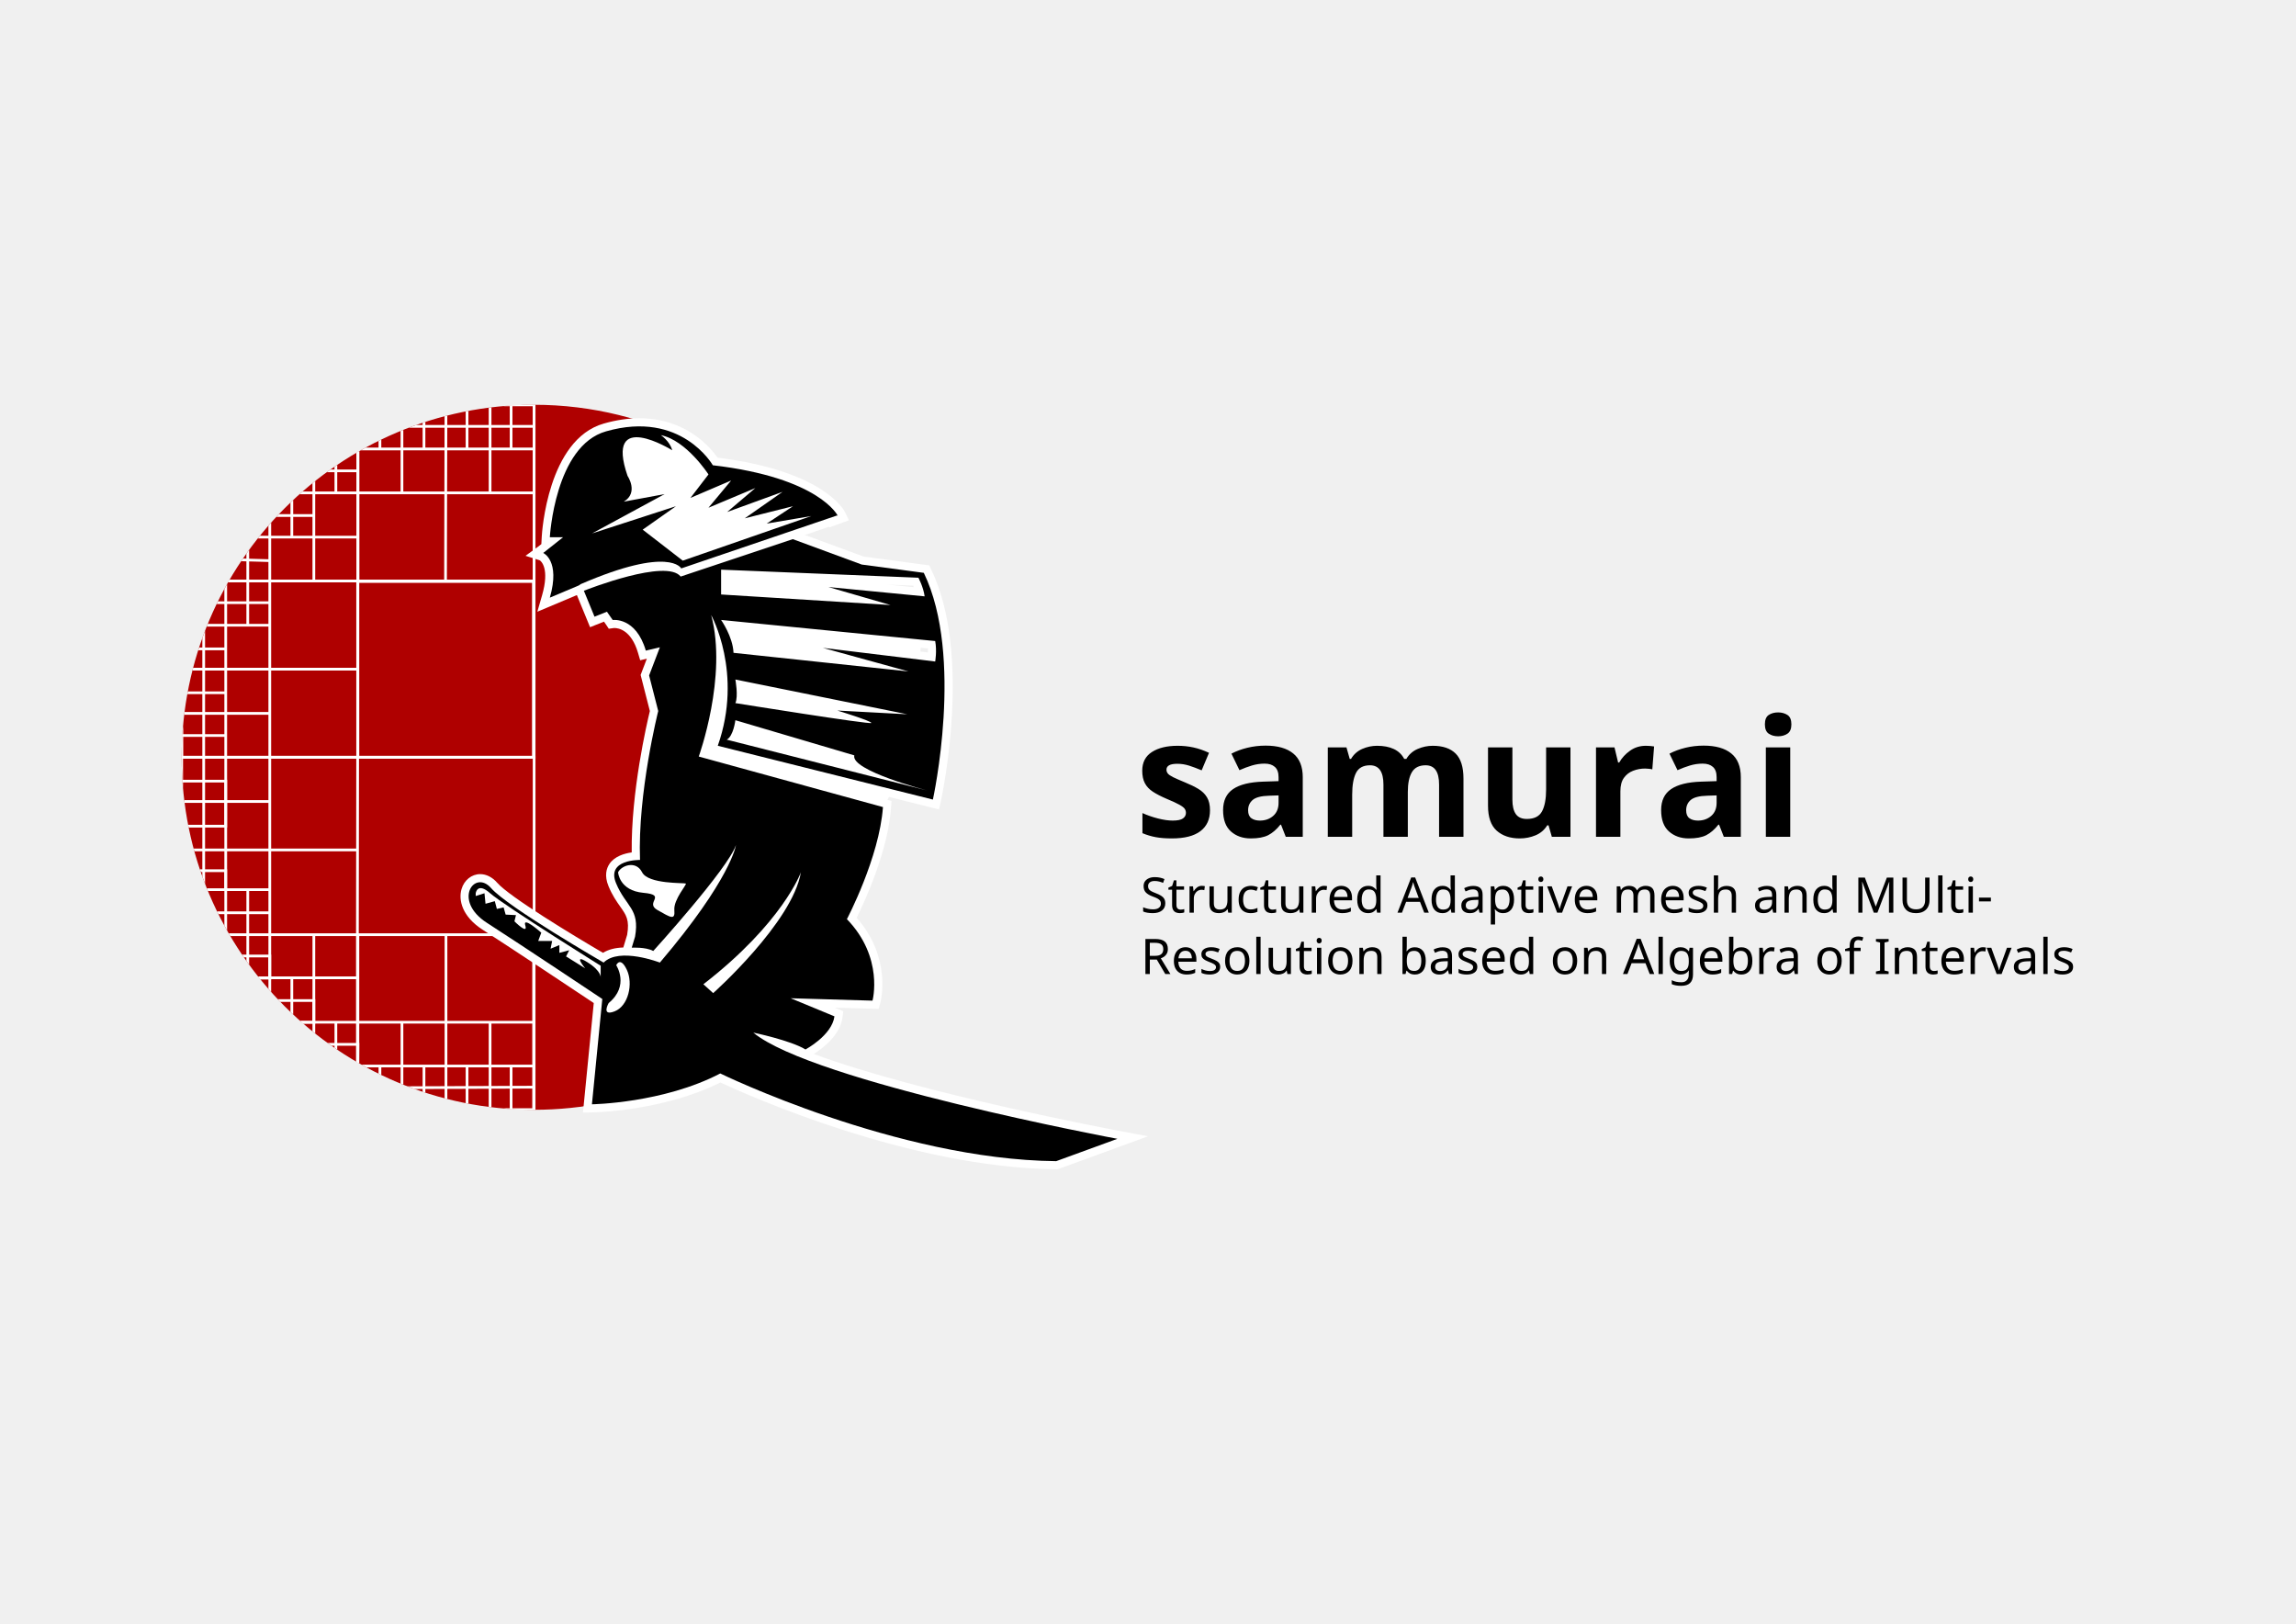
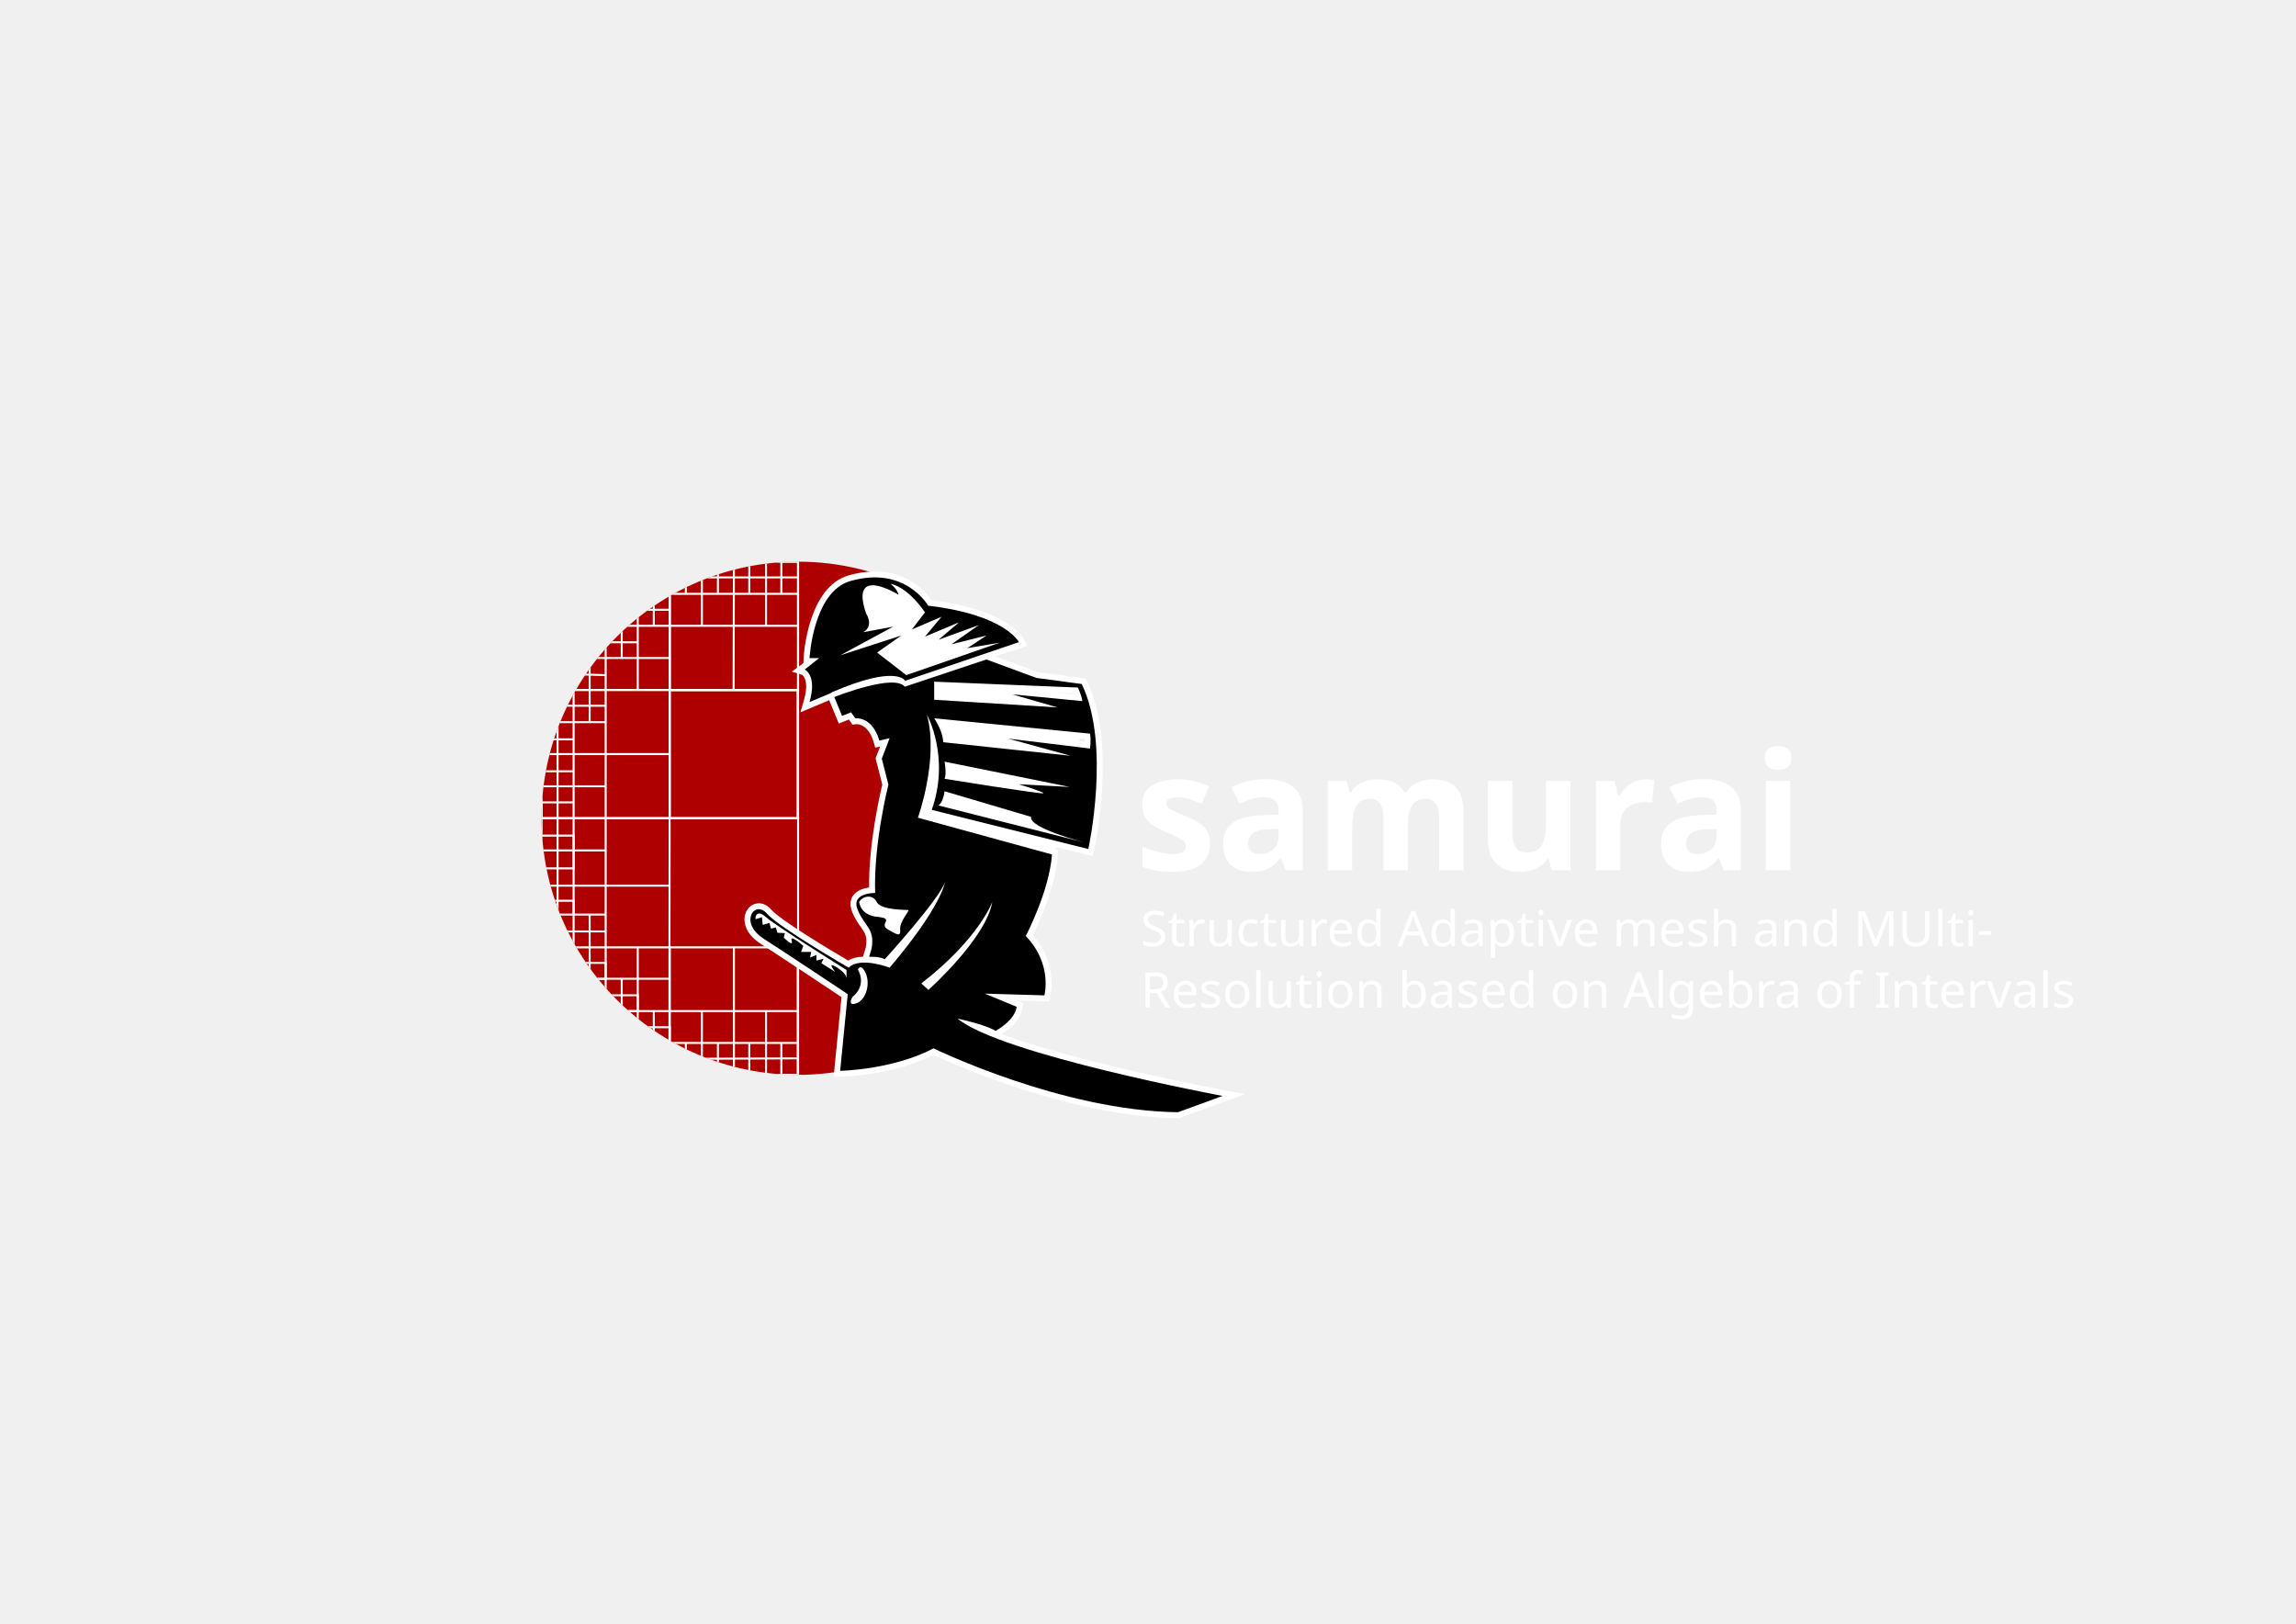
<svg xmlns="http://www.w3.org/2000/svg" width="297mm" height="210mm" viewBox="0 0 297 210" version="1.1" id="svg834">
  <defs id="defs831">
    <rect x="1015.082" y="487.881" width="2.707" height="54.611" id="rect909" />
    <rect x="603.636" y="259.341" width="401.973" height="99.525" id="rect853" />
    <rect x="568.446" y="455.917" width="457.464" height="76.542" id="rect863" />
    <rect x="561.26" y="344.676" width="460.59" height="212.677" id="rect589" />
    <rect x="545.387" y="399.107" width="238.256" height="108.31" id="rect583" />
    <clipPath clipPathUnits="userSpaceOnUse" id="clipPath350">
      <path d="M 139,446 H 398 V 705 H 139 Z" id="path348" />
    </clipPath>
    <clipPath clipPathUnits="userSpaceOnUse" id="clipPath360">
      <path d="M 0,0 H 596 V 842 H 0 Z" id="path358" />
    </clipPath>
    <clipPath clipPathUnits="userSpaceOnUse" id="clipPath370">
      <path d="M 139,446 H 398 V 705 H 139 Z" id="path368" />
    </clipPath>
    <clipPath clipPathUnits="userSpaceOnUse" id="clipPath376">
      <path d="m 139.461,575.641 c 0,71.371 57.859,129.23 129.23,129.23 71.375,0 129.235,-57.859 129.235,-129.23 0,-27.688 -8.711,-53.34 -23.535,-74.371 -32.934,-2.004 -68.661,-4.34 -70.563,-3.692 -0.07,0.082 -0.105,0.106 -0.09,0.051 0.004,-0.02 0.043,-0.035 0.09,-0.051 1.199,-1.383 14.09,-21.414 23.996,-36.879 -17.719,-9.133 -37.82,-14.293 -59.133,-14.293 -71.371,0 -129.23,57.86 -129.23,129.235" id="path374" />
    </clipPath>
    <clipPath clipPathUnits="userSpaceOnUse" id="clipPath386">
      <path d="M 0,0 H 596 V 842 H 0 Z" id="path384" />
    </clipPath>
    <clipPath clipPathUnits="userSpaceOnUse" id="clipPath398">
      <path d="M 0,0 H 596 V 842 H 0 Z" id="path396" />
    </clipPath>
    <clipPath clipPathUnits="userSpaceOnUse" id="clipPath632">
      <path d="M 0,0 H 596 V 842 H 0 Z" id="path630" />
    </clipPath>
    <clipPath clipPathUnits="userSpaceOnUse" id="clipPath350-3">
      <path d="M 139,446 H 398 V 705 H 139 Z" id="path348-8" />
    </clipPath>
    <clipPath clipPathUnits="userSpaceOnUse" id="clipPath360-0">
      <path d="M 0,0 H 596 V 842 H 0 Z" id="path358-2" />
    </clipPath>
    <clipPath clipPathUnits="userSpaceOnUse" id="clipPath370-4">
      <path d="M 139,446 H 398 V 705 H 139 Z" id="path368-8" />
    </clipPath>
    <clipPath clipPathUnits="userSpaceOnUse" id="clipPath376-3">
      <path d="m 139.461,575.641 c 0,71.371 57.859,129.23 129.23,129.23 71.375,0 129.235,-57.859 129.235,-129.23 0,-27.688 -8.711,-53.34 -23.535,-74.371 -32.934,-2.004 -68.661,-4.34 -70.563,-3.692 -0.07,0.082 -0.105,0.106 -0.09,0.051 0.004,-0.02 0.043,-0.035 0.09,-0.051 1.199,-1.383 14.09,-21.414 23.996,-36.879 -17.719,-9.133 -37.82,-14.293 -59.133,-14.293 -71.371,0 -129.23,57.86 -129.23,129.235" id="path374-9" />
    </clipPath>
    <clipPath clipPathUnits="userSpaceOnUse" id="clipPath386-0">
      <path d="M 0,0 H 596 V 842 H 0 Z" id="path384-5" />
    </clipPath>
    <clipPath clipPathUnits="userSpaceOnUse" id="clipPath398-2">
      <path d="M 0,0 H 596 V 842 H 0 Z" id="path396-2" />
    </clipPath>
    <clipPath clipPathUnits="userSpaceOnUse" id="clipPath632-7">
      <path d="M 0,0 H 596 V 842 H 0 Z" id="path630-3" />
    </clipPath>
    <rect x="561.26" y="344.676" width="460.59" height="212.677" id="rect813" />
    <rect x="568.446" y="455.917" width="499.421" height="96.507" id="rect1541" />
    <rect x="568.446" y="455.917" width="499.421" height="96.507" id="rect1935" />
    <rect x="561.26" y="344.676" width="460.59" height="212.677" id="rect1941" />
  </defs>
  <g id="layer1">
-     <g id="g791" transform="translate(4.199632,-19.02272)">
+     <g id="g791" transform="matrix(0.7278431,0,0,0.7278431,56.00543,20.69437)">
      <path d="m 77.286,89.427 c -0.025,0.029 -0.037,0.036 -0.032,0.018 0.001,-0.007 0.015,-0.012 0.032,-0.018 0.423,-0.488 4.971,-7.554 8.465,-13.009 -6.251,-3.223 -13.342,-5.044 -20.861,-5.044 -25.178,0 -45.589,20.412 -45.589,45.591 0,25.178 20.411,45.591 45.589,45.591 25.18,0 45.591,-20.413 45.591,-45.591 0,-9.768 -3.073,-18.817 -8.303,-26.236 C 90.561,90.023 77.957,89.199 77.286,89.427" style="display:inline;fill:#af0000;fill-opacity:1;fill-rule:nonzero;stroke:none;stroke-width:0.353" id="path342" />
      <g id="g344" style="display:inline" transform="matrix(0.3527778,0,0,0.3527778,-29.89741,-86.10718)">
        <g id="g346" clip-path="url(#clipPath350-3)">
          <g id="g352">
            <g id="g354">
              <g id="g356" clip-path="url(#clipPath360-0)">
                <g id="g362" />
                <g id="g364">
                  <g id="g366" clip-path="url(#clipPath370-4)">
                    <g id="g372" clip-path="url(#clipPath376-3)">
                      <g id="g378">
                        <g id="g380">
                          <g id="g382" clip-path="url(#clipPath386-0)">
                            <g id="g388">
                              <g id="g390">
                                <g id="g392">
                                  <g id="g394" clip-path="url(#clipPath398-2)">
                                    <g id="g400">
                                      <g id="g402" transform="scale(1,-1)">
                                        <path d="m 139.461,-446.406 h 129.23 V -575.64 h -129.23 z" style="fill:none;stroke:#ffffff;stroke-width:1;stroke-linecap:butt;stroke-linejoin:miter;stroke-miterlimit:10;stroke-dasharray:none;stroke-opacity:1" id="path404" />
                                      </g>
                                      <g id="g406" transform="scale(1,-1)">
                                        <path d="m 139.461,-575.641 h 129.23 v -129.234 h -129.23 z" style="fill:none;stroke:#ffffff;stroke-width:1;stroke-linecap:butt;stroke-linejoin:miter;stroke-miterlimit:10;stroke-dasharray:none;stroke-opacity:1" id="path408" />
                                      </g>
                                      <g id="g410" transform="scale(1,-1)">
                                        <path d="m 139.461,-446.406 h 64.613 v -64.613 h -64.613 z" style="fill:none;stroke:#ffffff;stroke-width:1;stroke-linecap:butt;stroke-linejoin:miter;stroke-miterlimit:10;stroke-dasharray:none;stroke-opacity:1" id="path412" />
                                      </g>
                                      <g id="g414" transform="scale(1,-1)">
                                        <path d="m 204.074,-446.406 h 64.594 v -64.59 h -64.594 z" style="fill:none;stroke:#ffffff;stroke-width:1;stroke-linecap:butt;stroke-linejoin:miter;stroke-miterlimit:10;stroke-dasharray:none;stroke-opacity:1" id="path416" />
                                      </g>
                                      <g id="g418" transform="scale(1,-1)">
                                        <path d="m 139.461,-511.02 h 64.613 v -64.617 h -64.613 z" style="fill:none;stroke:#ffffff;stroke-width:1;stroke-linecap:butt;stroke-linejoin:miter;stroke-miterlimit:10;stroke-dasharray:none;stroke-opacity:1" id="path420" />
                                      </g>
                                      <g id="g422" transform="scale(1,-1)">
                                        <path d="m 203.984,-511.191 h 64.445 v -64.445 h -64.445 z" style="fill:none;stroke:#ffffff;stroke-width:1;stroke-linecap:butt;stroke-linejoin:miter;stroke-miterlimit:10;stroke-dasharray:none;stroke-opacity:1" id="path424" />
                                      </g>
                                      <g id="g426" transform="scale(1,-1)">
                                        <path d="m 139.461,-640.676 h 64.613 v -64.199 h -64.613 z" style="fill:none;stroke:#ffffff;stroke-width:1;stroke-linecap:butt;stroke-linejoin:miter;stroke-miterlimit:10;stroke-dasharray:none;stroke-opacity:1" id="path428" />
                                      </g>
                                      <g id="g430" transform="scale(1,-1)">
                                        <path d="m 203.898,-640.676 h 64.617 v -64.199 h -64.617 z" style="fill:none;stroke:#ffffff;stroke-width:1;stroke-linecap:butt;stroke-linejoin:miter;stroke-miterlimit:10;stroke-dasharray:none;stroke-opacity:1" id="path432" />
                                      </g>
                                      <g id="g434" transform="scale(1,-1)">
                                        <path d="m 203.984,-575.637 -0.086,-65.039" style="fill:none;stroke:#ffffff;stroke-width:1;stroke-linecap:butt;stroke-linejoin:miter;stroke-miterlimit:10;stroke-dasharray:none;stroke-opacity:1" id="path436" />
                                      </g>
                                      <g id="g438" transform="scale(1,-1)">
                                        <path d="m 171.766,-704.875 v 258.469" style="fill:none;stroke:#ffffff;stroke-width:1;stroke-linecap:butt;stroke-linejoin:miter;stroke-miterlimit:10;stroke-dasharray:none;stroke-opacity:1" id="path440" />
                                      </g>
                                      <g id="g442" transform="scale(1,-1)">
                                        <path d="m 236.371,-446.406 -0.164,-64.785" style="fill:none;stroke:#ffffff;stroke-width:1;stroke-linecap:butt;stroke-linejoin:miter;stroke-miterlimit:10;stroke-dasharray:none;stroke-opacity:1" id="path444" />
                                      </g>
                                      <g id="g446" transform="scale(1,-1)">
                                        <path d="m 236.371,-704.875 v 64.199" style="fill:none;stroke:#ffffff;stroke-width:1;stroke-linecap:butt;stroke-linejoin:miter;stroke-miterlimit:10;stroke-dasharray:none;stroke-opacity:1" id="path448" />
                                      </g>
                                      <g id="g450" transform="scale(1,-1)">
                                        <path d="M 268.43,-478.703 H 139.457" style="fill:none;stroke:#ffffff;stroke-width:1;stroke-linecap:butt;stroke-linejoin:miter;stroke-miterlimit:10;stroke-dasharray:none;stroke-opacity:1" id="path452" />
                                      </g>
                                      <g id="g454" transform="scale(1,-1)">
                                        <path d="m 139.461,-543.328 h 64.613" style="fill:none;stroke:#ffffff;stroke-width:1;stroke-linecap:butt;stroke-linejoin:miter;stroke-miterlimit:10;stroke-dasharray:none;stroke-opacity:1" id="path456" />
                                      </g>
                                      <g id="g458" transform="scale(1,-1)">
                                        <path d="m 139.457,-609.602 h 64.617" style="fill:none;stroke:#ffffff;stroke-width:1;stroke-linecap:butt;stroke-linejoin:miter;stroke-miterlimit:10;stroke-dasharray:none;stroke-opacity:1" id="path460" />
                                      </g>
                                      <g id="g462" transform="scale(1,-1)">
                                        <path d="M 139.461,-672.773 H 268.43" style="fill:none;stroke:#ffffff;stroke-width:1;stroke-linecap:butt;stroke-linejoin:miter;stroke-miterlimit:10;stroke-dasharray:none;stroke-opacity:1" id="path464" />
                                      </g>
                                      <g id="g466" transform="scale(1,-1)">
                                        <path d="M 155.613,-446.406 V -704.875" style="fill:none;stroke:#ffffff;stroke-width:1;stroke-linecap:butt;stroke-linejoin:miter;stroke-miterlimit:10;stroke-dasharray:none;stroke-opacity:1" id="path468" />
                                      </g>
                                      <g id="g470" transform="scale(1,-1)">
                                        <path d="m 187.922,-446.406 v -64.59" style="fill:none;stroke:#ffffff;stroke-width:1;stroke-linecap:butt;stroke-linejoin:miter;stroke-miterlimit:10;stroke-dasharray:none;stroke-opacity:1" id="path472" />
                                      </g>
                                      <g id="g474" transform="scale(1,-1)">
                                        <path d="m 187.922,-640.52 v -64.589" style="fill:none;stroke:#ffffff;stroke-width:1;stroke-linecap:butt;stroke-linejoin:miter;stroke-miterlimit:10;stroke-dasharray:none;stroke-opacity:1" id="path476" />
                                      </g>
                                      <g id="g478" transform="scale(1,-1)">
                                        <path d="m 220.23,-446.406 v -32.391" style="fill:none;stroke:#ffffff;stroke-width:1;stroke-linecap:butt;stroke-linejoin:miter;stroke-miterlimit:10;stroke-dasharray:none;stroke-opacity:1" id="path480" />
                                      </g>
                                      <g id="g482" transform="scale(1,-1)">
                                        <path d="m 220.23,-672.566 v -32.309" style="fill:none;stroke:#ffffff;stroke-width:1;stroke-linecap:butt;stroke-linejoin:miter;stroke-miterlimit:10;stroke-dasharray:none;stroke-opacity:1" id="path484" />
                                      </g>
                                      <g id="g486" transform="scale(1,-1)">
                                        <path d="m 252.543,-446.406 v -32.297" style="fill:none;stroke:#ffffff;stroke-width:1;stroke-linecap:butt;stroke-linejoin:miter;stroke-miterlimit:10;stroke-dasharray:none;stroke-opacity:1" id="path488" />
                                      </g>
                                      <g id="g490" transform="scale(1,-1)">
                                        <path d="m 252.543,-672.773 v -32.102" style="fill:none;stroke:#ffffff;stroke-width:1;stroke-linecap:butt;stroke-linejoin:miter;stroke-miterlimit:10;stroke-dasharray:none;stroke-opacity:1" id="path492" />
                                      </g>
                                      <g id="g494" transform="scale(1,-1)">
                                        <path d="M 139.457,-462.602 H 268.691" style="fill:none;stroke:#ffffff;stroke-width:1;stroke-linecap:butt;stroke-linejoin:miter;stroke-miterlimit:10;stroke-dasharray:none;stroke-opacity:1" id="path496" />
                                      </g>
                                      <g id="g498" transform="scale(1,-1)">
                                        <path d="m 139.457,-494.914 h 64.617" style="fill:none;stroke:#ffffff;stroke-width:1;stroke-linecap:butt;stroke-linejoin:miter;stroke-miterlimit:10;stroke-dasharray:none;stroke-opacity:1" id="path500" />
                                      </g>
                                      <g id="g502" transform="scale(1,-1)">
                                        <path d="m 139.457,-527.227 h 32.309" style="fill:none;stroke:#ffffff;stroke-width:1;stroke-linecap:butt;stroke-linejoin:miter;stroke-miterlimit:10;stroke-dasharray:none;stroke-opacity:1" id="path504" />
                                      </g>
                                      <g id="g506" transform="scale(1,-1)">
                                        <path d="m 139.461,-559.539 h 32.305" style="fill:none;stroke:#ffffff;stroke-width:1;stroke-linecap:butt;stroke-linejoin:miter;stroke-miterlimit:10;stroke-dasharray:none;stroke-opacity:1" id="path508" />
                                      </g>
                                      <g id="g510" transform="scale(1,-1)">
                                        <path d="m 139.457,-591.852 h 32.309" style="fill:none;stroke:#ffffff;stroke-width:1;stroke-linecap:butt;stroke-linejoin:miter;stroke-miterlimit:10;stroke-dasharray:none;stroke-opacity:1" id="path512" />
                                      </g>
                                      <g id="g514" transform="scale(1,-1)">
                                        <path d="m 139.457,-656.477 h 64.441" style="fill:none;stroke:#ffffff;stroke-width:1;stroke-linecap:butt;stroke-linejoin:miter;stroke-miterlimit:10;stroke-dasharray:none;stroke-opacity:1" id="path516" />
                                      </g>
                                      <g id="g518" transform="scale(1,-1)">
                                        <path d="m 171.77,-688.824 h 96.921" style="fill:none;stroke:#ffffff;stroke-width:1;stroke-linecap:butt;stroke-linejoin:miter;stroke-miterlimit:10;stroke-dasharray:none;stroke-opacity:1" id="path520" />
                                      </g>
                                      <g id="g522" transform="scale(1,-1)">
                                        <path d="m 147.535,-640.676 v 129.485" style="fill:none;stroke:#ffffff;stroke-width:1;stroke-linecap:butt;stroke-linejoin:miter;stroke-miterlimit:10;stroke-dasharray:none;stroke-opacity:1" id="path524" />
                                      </g>
                                      <g id="g526" transform="scale(1,-1)">
                                        <path d="m 196,-462.555 v -16.144" style="fill:none;stroke:#ffffff;stroke-width:1;stroke-linecap:butt;stroke-linejoin:miter;stroke-miterlimit:10;stroke-dasharray:none;stroke-opacity:1" id="path528" />
                                      </g>
                                      <g id="g530" transform="scale(1,-1)">
                                        <path d="m 163.691,-478.703 v -48.524" style="fill:none;stroke:#ffffff;stroke-width:1;stroke-linecap:butt;stroke-linejoin:miter;stroke-miterlimit:10;stroke-dasharray:none;stroke-opacity:1" id="path532" />
                                      </g>
                                      <g id="g534" transform="scale(1,-1)">
                                        <path d="m 179.848,-494.914 v 32.312" style="fill:none;stroke:#ffffff;stroke-width:1;stroke-linecap:butt;stroke-linejoin:miter;stroke-miterlimit:10;stroke-dasharray:none;stroke-opacity:1" id="path536" />
                                      </g>
                                      <g id="g538" transform="scale(1,-1)">
                                        <path d="m 212.156,-462.555 v 16.149" style="fill:none;stroke:#ffffff;stroke-width:1;stroke-linecap:butt;stroke-linejoin:miter;stroke-miterlimit:10;stroke-dasharray:none;stroke-opacity:1" id="path540" />
                                      </g>
                                      <g id="g542" transform="scale(1,-1)">
                                        <path d="m 228.309,-462.602 v 16.196" style="fill:none;stroke:#ffffff;stroke-width:1;stroke-linecap:butt;stroke-linejoin:miter;stroke-miterlimit:10;stroke-dasharray:none;stroke-opacity:1" id="path544" />
                                      </g>
                                      <g id="g546" transform="scale(1,-1)">
                                        <path d="m 244.098,-462.602 v 16.196" style="fill:none;stroke:#ffffff;stroke-width:1;stroke-linecap:butt;stroke-linejoin:miter;stroke-miterlimit:10;stroke-dasharray:none;stroke-opacity:1" id="path548" />
                                      </g>
                                      <g id="g550" transform="scale(1,-1)">
                                        <path d="m 260.254,-462.602 v 15.922" style="fill:none;stroke:#ffffff;stroke-width:1;stroke-linecap:butt;stroke-linejoin:miter;stroke-miterlimit:10;stroke-dasharray:none;stroke-opacity:1" id="path552" />
                                      </g>
                                      <g id="g554" transform="scale(1,-1)">
                                        <path d="m 163.691,-624.164 v -48.652" style="fill:none;stroke:#ffffff;stroke-width:1;stroke-linecap:butt;stroke-linejoin:miter;stroke-miterlimit:10;stroke-dasharray:none;stroke-opacity:1" id="path556" />
                                      </g>
                                      <g id="g558" transform="scale(1,-1)">
                                        <path d="m 179.848,-656.605 v -32.219" style="fill:none;stroke:#ffffff;stroke-width:1;stroke-linecap:butt;stroke-linejoin:miter;stroke-miterlimit:10;stroke-dasharray:none;stroke-opacity:1" id="path560" />
                                      </g>
                                      <g id="g562" transform="scale(1,-1)">
                                        <path d="m 196,-672.816 v -16.145" style="fill:none;stroke:#ffffff;stroke-width:1;stroke-linecap:butt;stroke-linejoin:miter;stroke-miterlimit:10;stroke-dasharray:none;stroke-opacity:1" id="path564" />
                                      </g>
                                      <g id="g566" transform="scale(1,-1)">
                                        <path d="m 212.156,-688.961 v -16.148" style="fill:none;stroke:#ffffff;stroke-width:1;stroke-linecap:butt;stroke-linejoin:miter;stroke-miterlimit:10;stroke-dasharray:none;stroke-opacity:1" id="path568" />
                                      </g>
                                      <g id="g570" transform="scale(1,-1)">
                                        <path d="m 228.309,-688.824 v -16.051" style="fill:none;stroke:#ffffff;stroke-width:1;stroke-linecap:butt;stroke-linejoin:miter;stroke-miterlimit:10;stroke-dasharray:none;stroke-opacity:1" id="path572" />
                                      </g>
                                      <g id="g574" transform="scale(1,-1)">
                                        <path d="m 244.098,-688.961 v -16.148" style="fill:none;stroke:#ffffff;stroke-width:1;stroke-linecap:butt;stroke-linejoin:miter;stroke-miterlimit:10;stroke-dasharray:none;stroke-opacity:1" id="path576" />
                                      </g>
                                      <g id="g578" transform="scale(1,-1)">
                                        <path d="m 260.254,-688.961 v -16.148" style="fill:none;stroke:#ffffff;stroke-width:1;stroke-linecap:butt;stroke-linejoin:miter;stroke-miterlimit:10;stroke-dasharray:none;stroke-opacity:1" id="path580" />
                                      </g>
                                      <g id="g582" transform="scale(1,-1)">
                                        <path d="m 204.074,-454.32 h 64.617" style="fill:none;stroke:#ffffff;stroke-width:1;stroke-linecap:butt;stroke-linejoin:miter;stroke-miterlimit:10;stroke-dasharray:none;stroke-opacity:1" id="path584" />
                                      </g>
                                      <g id="g586" transform="scale(1,-1)">
                                        <path d="m 171.766,-470.629 h 32.308" style="fill:none;stroke:#ffffff;stroke-width:1;stroke-linecap:butt;stroke-linejoin:miter;stroke-miterlimit:10;stroke-dasharray:none;stroke-opacity:1" id="path588" />
                                      </g>
                                      <g id="g590" transform="scale(1,-1)">
                                        <path d="m 155.613,-487 h 32.309" style="fill:none;stroke:#ffffff;stroke-width:1;stroke-linecap:butt;stroke-linejoin:miter;stroke-miterlimit:10;stroke-dasharray:none;stroke-opacity:1" id="path592" />
                                      </g>
                                      <g id="g594" transform="scale(1,-1)">
                                        <path d="m 155.613,-503.09 16.157,-0.461" style="fill:none;stroke:#ffffff;stroke-width:1;stroke-linecap:butt;stroke-linejoin:miter;stroke-miterlimit:10;stroke-dasharray:none;stroke-opacity:1" id="path596" />
                                      </g>
                                      <g id="g598" transform="scale(1,-1)">
                                        <path d="M 139.461,-518.965 H 171.77" style="fill:none;stroke:#ffffff;stroke-width:1;stroke-linecap:butt;stroke-linejoin:miter;stroke-miterlimit:10;stroke-dasharray:none;stroke-opacity:1" id="path600" />
                                      </g>
                                      <g id="g602" transform="scale(1,-1)">
                                        <path d="m 139.457,-535.902 h 16.156" style="fill:none;stroke:#ffffff;stroke-width:1;stroke-linecap:butt;stroke-linejoin:miter;stroke-miterlimit:10;stroke-dasharray:none;stroke-opacity:1" id="path604" />
                                      </g>
                                      <g id="g606" transform="scale(1,-1)">
                                        <path d="m 139.461,-551.988 h 16.152" style="fill:none;stroke:#ffffff;stroke-width:1;stroke-linecap:butt;stroke-linejoin:miter;stroke-miterlimit:10;stroke-dasharray:none;stroke-opacity:1" id="path608" />
                                      </g>
                                      <g id="g610" transform="scale(1,-1)">
                                        <path d="m 139.457,-567.656 h 16.156" style="fill:none;stroke:#ffffff;stroke-width:1;stroke-linecap:butt;stroke-linejoin:miter;stroke-miterlimit:10;stroke-dasharray:none;stroke-opacity:1" id="path612" />
                                      </g>
                                      <g id="g614" transform="scale(1,-1)">
                                        <path d="m 139.457,-584.379 h 16.156 v -16.512 h -16.156 v -16.32 h 16.156 v -6.953 h 16.153 -32.309" style="fill:none;stroke:#ffffff;stroke-width:1;stroke-linecap:butt;stroke-linejoin:miter;stroke-miterlimit:10;stroke-dasharray:none;stroke-opacity:1" id="path616" />
                                      </g>
                                      <g id="g618" transform="scale(1,-1)">
                                        <path d="m 171.766,-632.645 h -32.309 v -8.031 h 16.156 v -7.812 h 16.153 v -8.117 h -16.153 v -8.215 h 32.309 v -7.996 H 171.68 l 0.09,-8.075 h 32.304 l -0.133,-15.957 64.75,0.274" style="fill:none;stroke:#ffffff;stroke-width:1;stroke-linecap:butt;stroke-linejoin:miter;stroke-miterlimit:10;stroke-dasharray:none;stroke-opacity:1" id="path620" />
                                      </g>
                                    </g>
                                  </g>
                                </g>
                              </g>
                            </g>
                          </g>
                        </g>
                      </g>
                    </g>
                  </g>
                </g>
              </g>
            </g>
          </g>
        </g>
      </g>
      <g id="g622" style="display:inline" transform="matrix(0.3527778,0,0,0.3527778,-29.89741,-86.10718)">
        <g id="g624">
          <g id="g626">
            <g id="g628" clip-path="url(#clipPath632-7)">
              <g id="g634">
                <path d="m 407.902,513.262 c -0.074,-0.196 -0.148,-0.379 -0.222,-0.555 l -9.563,-0.391 z m -31.976,2.121 0.754,-3.942 -36.453,-1.492 v 3.211 z m -2.024,22.383 1.028,-5.196 38.148,4.637 c 0.012,-0.461 0.012,-0.953 -0.008,-1.465 l -70.488,-6.945 c 0.77,1.719 1.496,3.734 1.895,5.84 z m -27.957,15.55 c 10.489,1.672 23.895,3.762 33.578,5.18 l 0.149,-0.816 -33.742,-6.825 c 0.043,0.801 0.058,1.637 0.015,2.461 m 37.532,23.989 c -0.008,-0.016 -0.012,-0.032 -0.02,-0.047 l -38.715,-11.442 c -0.144,0.5 -0.316,1.02 -0.523,1.536 z m 76.609,149.379 C 406.215,726.125 346.664,699.375 337,694.863 c -21.051,10.465 -45.992,10.953 -47.062,10.969 l -3.333,0.051 3.957,-40.149 c -6.156,-4.101 -29.828,-19.859 -40.769,-26.894 -7.496,-4.82 -8.902,-10.848 -7.715,-14.887 0.961,-3.277 3.711,-5.48 6.844,-5.48 2.242,0 4.461,1.129 6.242,3.172 4.449,5.121 28.047,19.417 38.777,25.679 1.973,-1.211 4.473,-1.863 7.461,-1.949 l 1.403,-4.645 c 0.922,-5.445 -0.313,-7.195 -2.535,-10.347 -1.297,-1.836 -2.907,-4.117 -4.293,-7.469 -1.622,-3.926 -0.723,-6.605 0.316,-8.16 1.887,-2.824 5.492,-3.863 8.187,-4.242 -0.265,-22.192 5.512,-47.129 6.653,-51.821 l -3.387,-13.238 2.277,-5.957 -2.437,0.574 -0.793,-2.703 c -2.477,-8.461 -7.254,-9.121 -8.66,-9.121 -0.125,0 -0.211,0.008 -0.254,0.012 l -1.809,0.258 -0.992,-1.504 -0.773,-1.102 -5.098,2.039 -6.164,-15.023 2.805,-1.106 c 1.945,-0.769 19.324,-7.504 30.011,-7.504 3.125,0 5.524,0.563 7.246,1.704 l 40.481,-13.508 25.961,9.562 24.008,3.203 0.699,1.442 c 15.141,31.207 4.047,82.871 3.566,85.054 l -0.656,2.993 -69.211,-17.305 51.789,14.211 -0.176,2.433 c -1.14,16.012 -9.683,34.473 -12.597,40.372 12.926,14.718 8.859,30.468 8.672,31.156 l -0.614,2.262 -16.156,-0.469 3.188,1.316 -0.297,2.262 c -0.856,6.57 -7.332,11.402 -10.516,13.406 38.633,14.41 110.969,28.016 111.867,28.184 l 10.676,1.996 -33.16,12.098 z" style="fill:#ffffff;fill-opacity:1;fill-rule:nonzero;stroke:none" id="path636" />
                <path d="m 415.758,533.02 c 0.68,3.64 0,7.507 0,7.507 l -41.188,-5.004 31.403,8.645 -64.168,-6.824 c -0.227,-5.918 -4.551,-12.059 -4.551,-12.059 z m -78.504,-26.168 72.359,2.957 c 0,0 1.821,3.414 2.274,6.828 l -35.27,-3.414 22.754,6.597 -62.117,-3.867 z m 5.234,40.273 63.028,12.746 -25.625,-1.367 c 0,0 12.656,3.867 12.429,4.551 -0.226,0.683 -49.832,-7.282 -49.832,-7.282 1.137,-2.503 0,-8.648 0,-8.648 m -3.164,22.051 c 2.461,-1.293 3.164,-7.129 3.164,-7.129 l 43.614,12.891 c -1.477,5.55 26.773,12.89 26.773,12.89 z m 9.731,107.398 c 0,0 13.679,2.84 19.14,6.18 0,0 9.707,-5.156 10.621,-12.133 l -16.062,-6.641 30.016,0.875 c 0,0 4.277,-15.773 -9.387,-29.878 0,0 11.894,-22.547 13.219,-41.082 l -67.54,-18.532 c 0,0 10.618,-29.425 4.551,-51.875 0,0 11.832,21.235 2.426,47.93 l 78.875,19.719 c 0,0 11.531,-52.481 -3.336,-83.121 l -22.754,-3.036 -25.289,-9.316 -41.105,13.719 c -5.196,-6.645 -34.035,4.629 -35.492,5.203 l 3.902,9.508 4.551,-1.821 2.121,3.036 c 0,0 8.496,-1.215 12.136,11.222 l 5.157,-1.215 -3.946,10.317 3.34,13.043 c 0,0 -7.586,30.035 -6.676,54.605 0,0 -12.437,-0.301 -8.796,8.496 3.64,8.797 8.796,9.246 6.976,19.637 l -1.215,4.027 c 0,0 5.16,-0.304 7.891,1.211 0,0 27.301,-30.031 30.336,-38.828 0,0 -1.82,12.438 -27.91,43.078 0,0 -14.864,-5.765 -20.629,0 0,0 -35.192,-20.328 -41.258,-27.304 -6.066,-6.977 -14.258,4.55 -1.516,12.742 12.743,8.191 42.293,27.91 42.293,27.91 l -3.804,38.609 c 0,0 26.129,-0.386 47.058,-11.308 0,0 64.617,31.551 123.168,32.156 l 22.449,-8.191 c 0,0 -111.699,-20.856 -133.511,-38.942" style="fill:#ffffff;fill-opacity:1;fill-rule:nonzero;stroke:none" id="path638" />
                <path d="m 320.703,482.594 8.235,-10.731 c -1.407,-1.886 -3.532,-4.406 -6.012,-6.613 l 1.054,4.215 -6.23,-3.863 c -1.941,-1.204 -7.781,-4.329 -11.473,-4.329 -0.879,0 -1.449,0.18 -1.703,0.536 -0.238,0.332 -1.293,2.343 1.09,9.402 0.598,0.996 1.965,3.625 1.742,6.609 l 8.598,-1.59 1.824,5.165 1.957,-0.633 z m 3.043,17.621 29.563,-10.262 -0.258,-0.648 -6.395,1.605 -1.816,-3.98 -4.36,1.582 -2.074,-3.567 -4.633,1.942 -3.433,-4.645 0.402,-0.48 -8.613,3.679 0.289,0.579 -8.906,6.277 z m -52.144,16.074 c 2.851,-9.871 -0.348,-12.519 -0.809,-12.844 l -5.254,-1.675 4.645,-3.368 1.16,-0.918 0.144,-2.675 c 0.078,-1.457 2.172,-35.711 22.789,-41.532 4.481,-1.281 8.864,-1.929 13.012,-1.929 17.059,0 26.008,10.632 28.668,14.445 39.078,4.859 46.457,19.383 46.754,20.008 l 1.41,2.949 -7.203,2.641 v -0.297 l -55.785,18.961 -1.031,-2.082 c -0.282,-0.231 -1.54,-1.067 -5.02,-1.067 -4.375,0 -12.742,1.367 -27.812,7.844 l -0.817,0.543 -16.582,6.98 z" style="fill:#ffffff;fill-opacity:1;fill-rule:nonzero;stroke:none" id="path640" />
                <path d="m 323.199,503.551 -14.695,-11.367 12.199,-8.594 -30.773,9.98 26.617,-14.418 -14.973,2.774 c 5.547,-3.328 1.387,-9.426 1.387,-9.426 -8.594,-24.953 16.355,-9.426 16.355,-9.426 -0.832,-3.328 -4.156,-5.547 -4.156,-5.547 9.426,1.942 17.465,14.418 17.465,14.418 l -6.598,8.594 14.914,-6.375 -8.316,9.981 17.187,-7.207 -10.347,8.781 20.332,-7.399 -13.863,9.707 17.687,-4.437 -9.648,6.375 16.355,-2.77 z m 56.828,-16.469 c 0,0 -6.672,-13.953 -45.808,-18.504 0,0 -11.528,-20.328 -39.133,-12.437 -18.809,5.308 -20.629,38.828 -20.629,38.828 h 4.852 l -7.278,5.765 c 0,0 6.367,2.731 2.426,16.379 l 10.582,-4.453 0.809,-0.535 c 32.656,-14.09 36.793,-5.727 36.793,-5.727 l 56.968,-19.359 0.282,-0.094 v 0.188 z" style="fill:#ffffff;fill-opacity:1;fill-rule:nonzero;stroke:none" id="path642" />
                <path d="m 296.652,463.746 -11.054,36.469 35.976,16.902 6,69.754 c 0,0 66.719,12.367 66.719,11.805 0,-0.563 14.105,-25.488 13.609,-26.047 -0.492,-0.567 3.067,-39.711 2.692,-41.406 -0.375,-1.7 -25.164,-20.832 -25.512,-22.414 -0.348,-1.586 -31.531,-10.301 -31.773,-9.692 -0.247,0.61 14.879,-12.418 14.437,-13.398 -0.441,-0.985 -38.808,-11.289 -38.808,-11.289 l 1.816,-4.313 -7.961,-8.844 -19.77,-2.398 z" style="fill:#ffffff;fill-opacity:1;fill-rule:nonzero;stroke:none" id="path644" />
                <path d="m 415.758,533.02 c 0.68,3.64 0,7.507 0,7.507 l -41.188,-5.004 31.403,8.645 -64.168,-6.824 c -0.227,-5.918 -4.551,-12.059 -4.551,-12.059 z m -78.504,-26.168 72.359,2.957 c 0,0 1.821,3.414 2.274,6.828 l -35.27,-3.414 22.754,6.597 -62.117,-3.867 z m 5.234,40.273 63.028,12.746 -25.625,-1.367 c 0,0 12.656,3.867 12.429,4.551 -0.226,0.683 -49.832,-7.282 -49.832,-7.282 1.137,-2.503 0,-8.648 0,-8.648 m -3.164,22.051 c 2.461,-1.293 3.164,-7.129 3.164,-7.129 l 43.614,12.891 c -1.477,5.55 26.773,12.89 26.773,12.89 z m 9.731,107.398 c 0,0 13.679,2.84 19.14,6.18 0,0 9.707,-5.156 10.621,-12.133 l -16.062,-6.641 30.016,0.875 c 0,0 4.277,-15.773 -9.387,-29.878 0,0 11.894,-22.547 13.219,-41.082 l -67.54,-18.532 c 0,0 10.618,-29.425 4.551,-51.875 0,0 11.832,21.235 2.426,47.93 l 78.875,19.719 c 0,0 11.531,-52.481 -3.336,-83.121 l -22.754,-3.036 -25.289,-9.316 -41.105,13.719 c -5.196,-6.645 -34.035,4.629 -35.492,5.203 l 3.902,9.508 4.551,-1.821 2.121,3.036 c 0,0 8.496,-1.215 12.136,11.222 l 5.157,-1.215 -3.946,10.317 3.34,13.043 c 0,0 -7.586,30.035 -6.676,54.605 0,0 -12.437,-0.301 -8.796,8.496 3.64,8.797 8.796,9.246 6.976,19.637 l -1.215,4.027 c 0,0 5.16,-0.304 7.891,1.211 0,0 27.301,-30.031 30.336,-38.828 0,0 -1.82,12.438 -27.91,43.078 0,0 -14.864,-5.765 -20.629,0 0,0 -35.192,-20.328 -41.258,-27.304 -6.066,-6.977 -14.258,4.55 -1.516,12.742 12.743,8.191 42.293,27.91 42.293,27.91 l -3.804,38.609 c 0,0 26.129,-0.386 47.058,-11.308 0,0 64.617,31.551 123.168,32.156 l 22.449,-8.191 c 0,0 -111.699,-20.856 -133.511,-38.942" style="fill:#000000;fill-opacity:1;fill-rule:nonzero;stroke:none" id="path646" />
                <path d="m 323.199,503.551 -14.695,-11.367 12.199,-8.594 -30.773,9.98 26.617,-14.418 -14.973,2.774 c 5.547,-3.328 1.387,-9.426 1.387,-9.426 -8.594,-24.953 16.355,-9.426 16.355,-9.426 -0.832,-3.328 -4.156,-5.547 -4.156,-5.547 9.426,1.942 17.465,14.418 17.465,14.418 l -6.598,8.594 14.914,-6.375 -8.316,9.981 17.187,-7.207 -10.347,8.781 20.332,-7.399 -13.863,9.707 17.687,-4.437 -9.648,6.375 16.355,-2.77 z m 56.828,-16.469 c 0,0 -6.672,-13.953 -45.808,-18.504 0,0 -11.528,-20.328 -39.133,-12.437 -18.809,5.308 -20.629,38.828 -20.629,38.828 h 4.852 l -7.278,5.765 c 0,0 6.367,2.731 2.426,16.379 l 10.582,-4.453 0.809,-0.535 c 32.656,-14.09 36.793,-5.727 36.793,-5.727 l 56.968,-19.359 0.282,-0.094 v 0.188 z" style="fill:#000000;fill-opacity:1;fill-rule:nonzero;stroke:none" id="path648" />
                <path d="m 298.801,651.875 c 0,0 4.992,7.484 -2.77,13.859 0,0 -2.859,4.993 2.172,3.051 5.035,-1.941 6.906,-10.137 4.481,-15.246 -2.426,-5.113 -3.883,-1.664 -3.883,-1.664" style="fill:#ffffff;fill-opacity:1;fill-rule:nonzero;stroke:none" id="path650" />
                <path d="m 330.754,658.852 3.598,3.246 c 0,0 29.105,-25.942 32.164,-44.309 0,0 -6.602,18.496 -35.762,41.063" style="fill:#ffffff;fill-opacity:1;fill-rule:nonzero;stroke:none" id="path652" />
                <path d="m 247.273,625.488 c 0,0 0.567,-4.226 5.301,0 2.492,2.227 13.582,9.469 23.531,15.832 8.961,5.727 16.993,10.742 16.993,10.742 v 4.543 c 0,0 0.57,-2.457 -4.922,-5.867 -5.492,-3.41 -0.758,2.27 -0.758,2.27 l -7.008,-4.356 1.137,-2.269 -3.598,0.945 v -2.84 l -3.219,1.324 0.567,-2.839 h -5.102 l 1.125,-3.032 c 0,0 -7.004,-6.246 -5.867,-2.648 1.133,3.598 -3.98,-1.516 -3.98,-1.516 l 0.57,-2.273 -3.789,-0.188 -0.754,-2.652 -2.465,0.57 -0.758,-2.843 -3.406,0.949 -0.379,-3.852 -3.219,1.012 z" style="fill:#ffffff;fill-opacity:1;fill-rule:nonzero;stroke:none" id="path654" />
                <path d="m 299.48,617.789 c 0,0 0.375,6.731 9.286,7.539 8.914,0.813 0.281,3.563 5.164,6.32 4.882,2.754 6.504,3.887 6.179,0 -0.324,-3.89 4.696,-9.398 4.211,-9.722 -0.484,-0.324 -13.769,0.312 -16.039,-4.137 -2.269,-4.449 -7.558,-2.492 -8.801,0" style="fill:#ffffff;fill-opacity:1;fill-rule:nonzero;stroke:none" id="path656" />
              </g>
            </g>
          </g>
        </g>
      </g>
    </g>
-     <text xml:space="preserve" transform="matrix(0.2645833,0,0,0.2645833,-16.31523,-0.9412113)" id="text811" style="font-style:normal;font-variant:normal;font-weight:bold;font-stretch:normal;font-size:80px;line-height:1.25;font-family:Cinzel;-inkscape-font-specification:'Cinzel, Bold';font-variant-ligatures:normal;font-variant-caps:normal;font-variant-numeric:normal;font-variant-east-asian:normal;text-align:center;white-space:pre;shape-inside:url(#rect813);display:none;fill:#ffffff" />
-     <text xml:space="preserve" transform="matrix(0.2645833,0,0,0.2645833,-2.851275,-8.466667)" id="text1539" style="font-style:normal;font-variant:normal;font-weight:normal;font-stretch:normal;font-size:24px;line-height:1.25;font-family:Raleway;-inkscape-font-specification:'Raleway, Normal';font-variant-ligatures:normal;font-variant-caps:normal;font-variant-numeric:normal;font-variant-east-asian:normal;text-align:start;white-space:pre;shape-inside:url(#rect1541);display:none;fill:#ffffff" x="-216.009" y="0" />
-     <text xml:space="preserve" transform="matrix(0.2645833,0,0,0.2645833,-2.851275,-8.466667)" id="text1933" style="font-style:normal;font-variant:normal;font-weight:normal;font-stretch:normal;font-size:24px;line-height:1.25;font-family:Raleway;-inkscape-font-specification:'Raleway, Normal';font-variant-ligatures:normal;font-variant-caps:normal;font-variant-numeric:normal;font-variant-east-asian:normal;text-align:start;white-space:pre;shape-inside:url(#rect1935);display:inline;fill:#000000" x="-216.009" y="0">
-       <tspan x="568.445" y="478.132" id="tspan2143">Structured Adaptive mesh and MUlti-</tspan>
-       <tspan x="568.445" y="508.132" id="tspan2145">Resolution based on Algebra of Intervals</tspan>
-     </text>
-     <text xml:space="preserve" transform="matrix(0.2645833,0,0,0.2645833,-16.31523,-0.9412113)" id="text1939" style="font-style:normal;font-variant:normal;font-weight:bold;font-stretch:normal;font-size:80px;line-height:1.25;font-family:Cinzel;-inkscape-font-specification:'Cinzel, Bold';font-variant-ligatures:normal;font-variant-caps:normal;font-variant-numeric:normal;font-variant-east-asian:normal;text-align:center;white-space:pre;shape-inside:url(#rect1941);display:inline;fill:#000000">
-       <tspan x="616.515" y="412.599" id="tspan2147">samurai</tspan>
-     </text>
+     <g id="g2223" transform="translate(0,4.333469)">
+       <text xml:space="preserve" transform="matrix(0.2645833,0,0,0.2645833,-16.31523,-0.9412113)" id="text811" style="font-style:normal;font-variant:normal;font-weight:bold;font-stretch:normal;font-size:80px;line-height:1.25;font-family:Cinzel;-inkscape-font-specification:'Cinzel, Bold';font-variant-ligatures:normal;font-variant-caps:normal;font-variant-numeric:normal;font-variant-east-asian:normal;text-align:center;white-space:pre;shape-inside:url(#rect813);display:inline;fill:#ffffff">
+         <tspan x="616.515" y="412.599" id="tspan2426">samurai</tspan>
+       </text>
+       <text xml:space="preserve" transform="matrix(0.2645833,0,0,0.2645833,-2.851275,-8.466667)" id="text1539" style="font-style:normal;font-variant:normal;font-weight:normal;font-stretch:normal;font-size:24px;line-height:1.25;font-family:Raleway;-inkscape-font-specification:'Raleway, Normal';font-variant-ligatures:normal;font-variant-caps:normal;font-variant-numeric:normal;font-variant-east-asian:normal;text-align:start;white-space:pre;shape-inside:url(#rect1541);display:inline;fill:#ffffff" x="-216.009" y="0">
+         <tspan x="568.445" y="478.132" id="tspan2428">Structured Adaptive mesh and MUlti-</tspan>
+         <tspan x="568.445" y="508.132" id="tspan2430">Resolution based on Algebra of Intervals</tspan>
+       </text>
+       <text xml:space="preserve" transform="matrix(0.2645833,0,0,0.2645833,-2.851275,-8.466667)" id="text1933" style="font-style:normal;font-variant:normal;font-weight:normal;font-stretch:normal;font-size:24px;line-height:1.25;font-family:Raleway;-inkscape-font-specification:'Raleway, Normal';font-variant-ligatures:normal;font-variant-caps:normal;font-variant-numeric:normal;font-variant-east-asian:normal;text-align:start;white-space:pre;shape-inside:url(#rect1935);display:none;fill:#000000" x="-216.009" y="0" />
+       <text xml:space="preserve" transform="matrix(0.2645833,0,0,0.2645833,-16.31523,-0.9412113)" id="text1939" style="font-style:normal;font-variant:normal;font-weight:bold;font-stretch:normal;font-size:80px;line-height:1.25;font-family:Cinzel;-inkscape-font-specification:'Cinzel, Bold';font-variant-ligatures:normal;font-variant-caps:normal;font-variant-numeric:normal;font-variant-east-asian:normal;text-align:center;white-space:pre;shape-inside:url(#rect1941);display:none;fill:#000000" />
+     </g>
  </g>
</svg>
